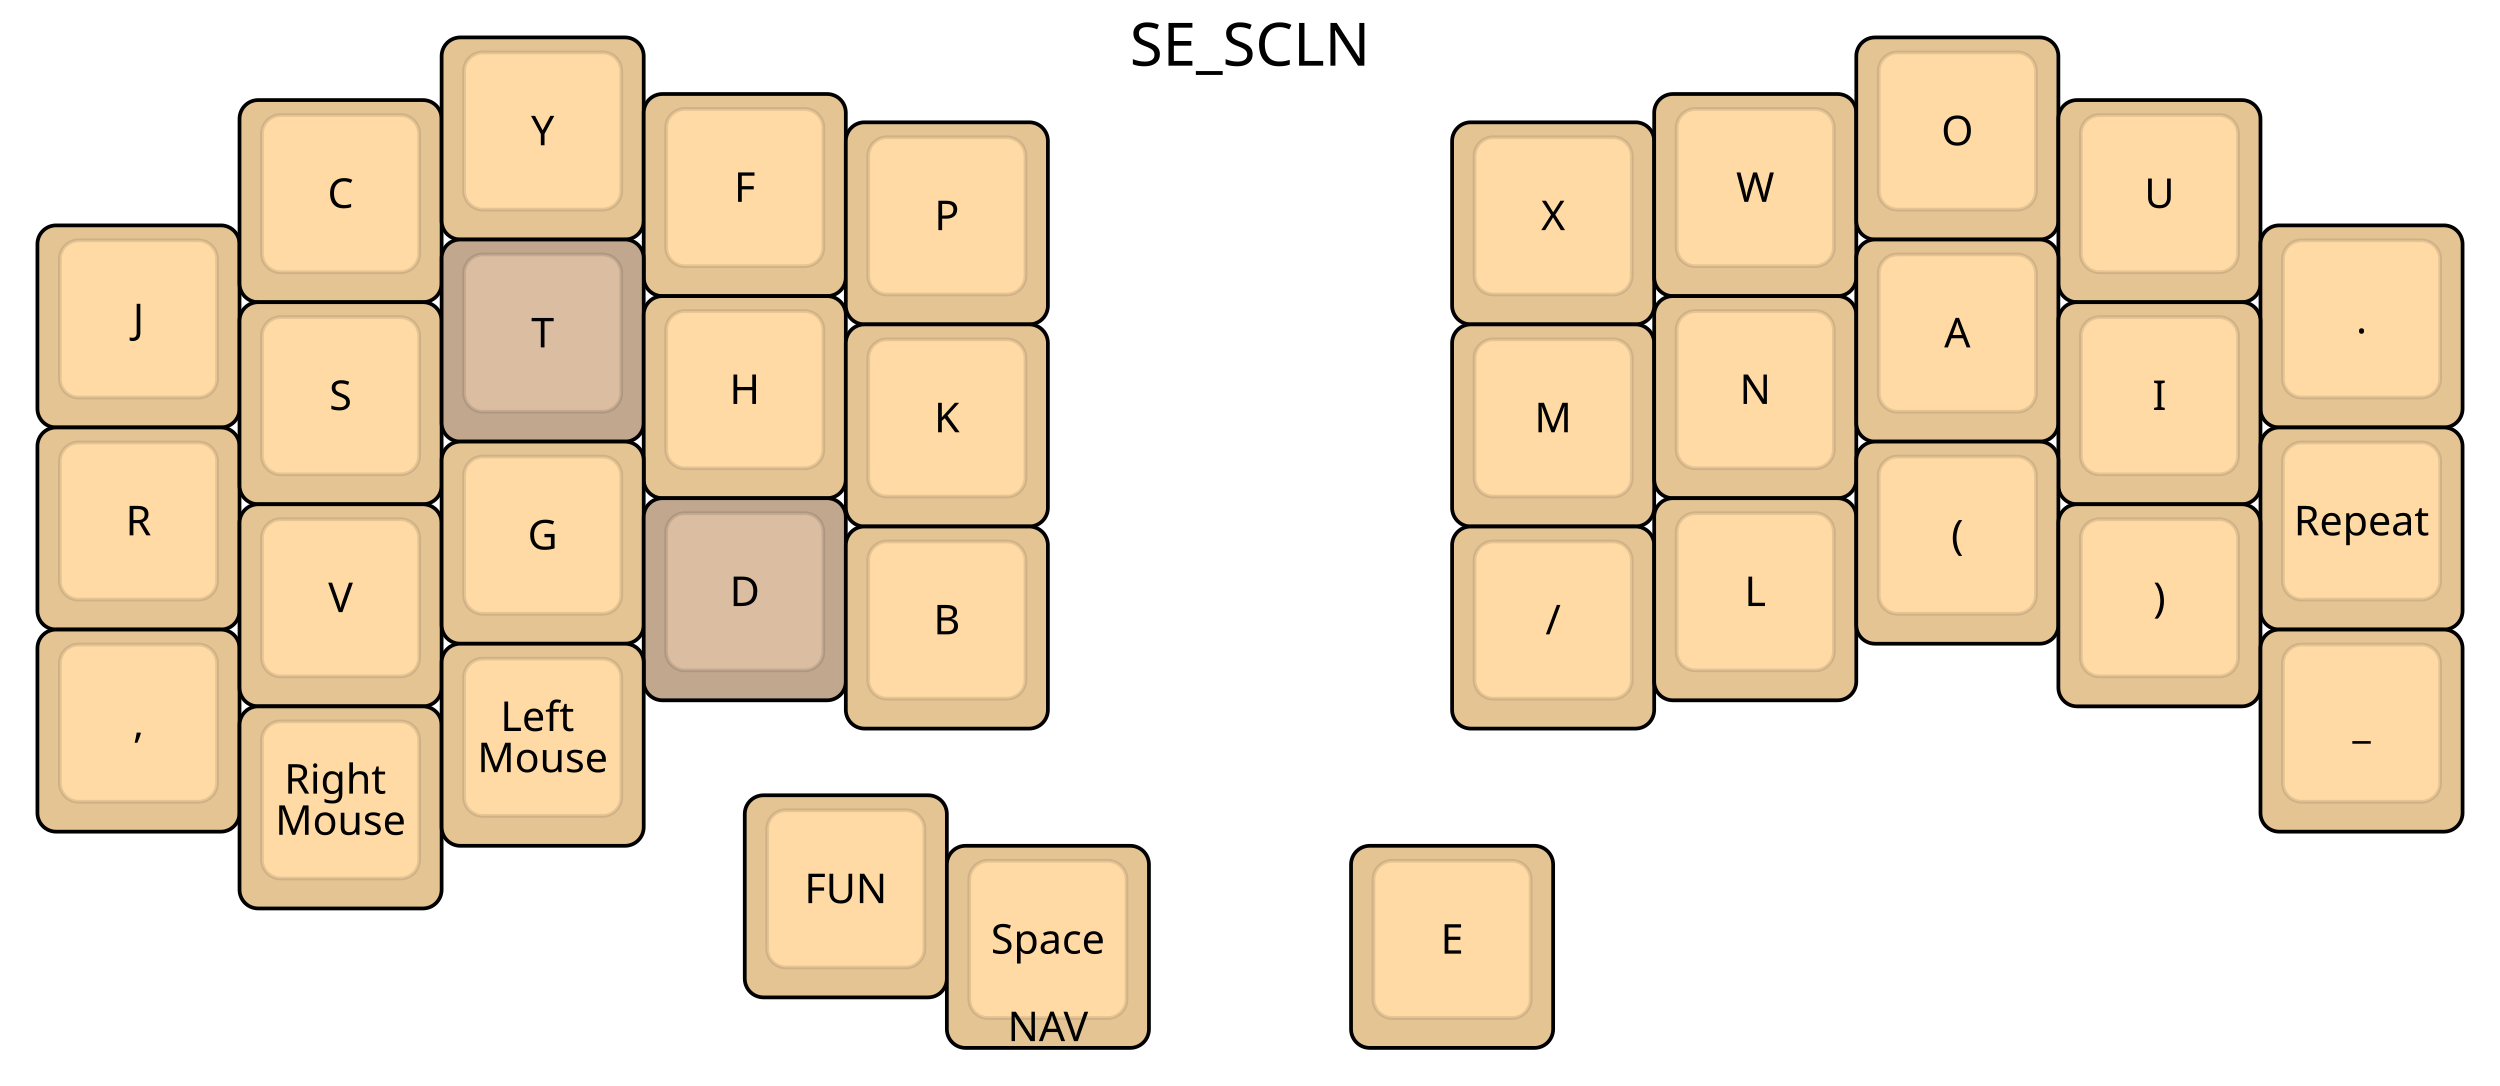
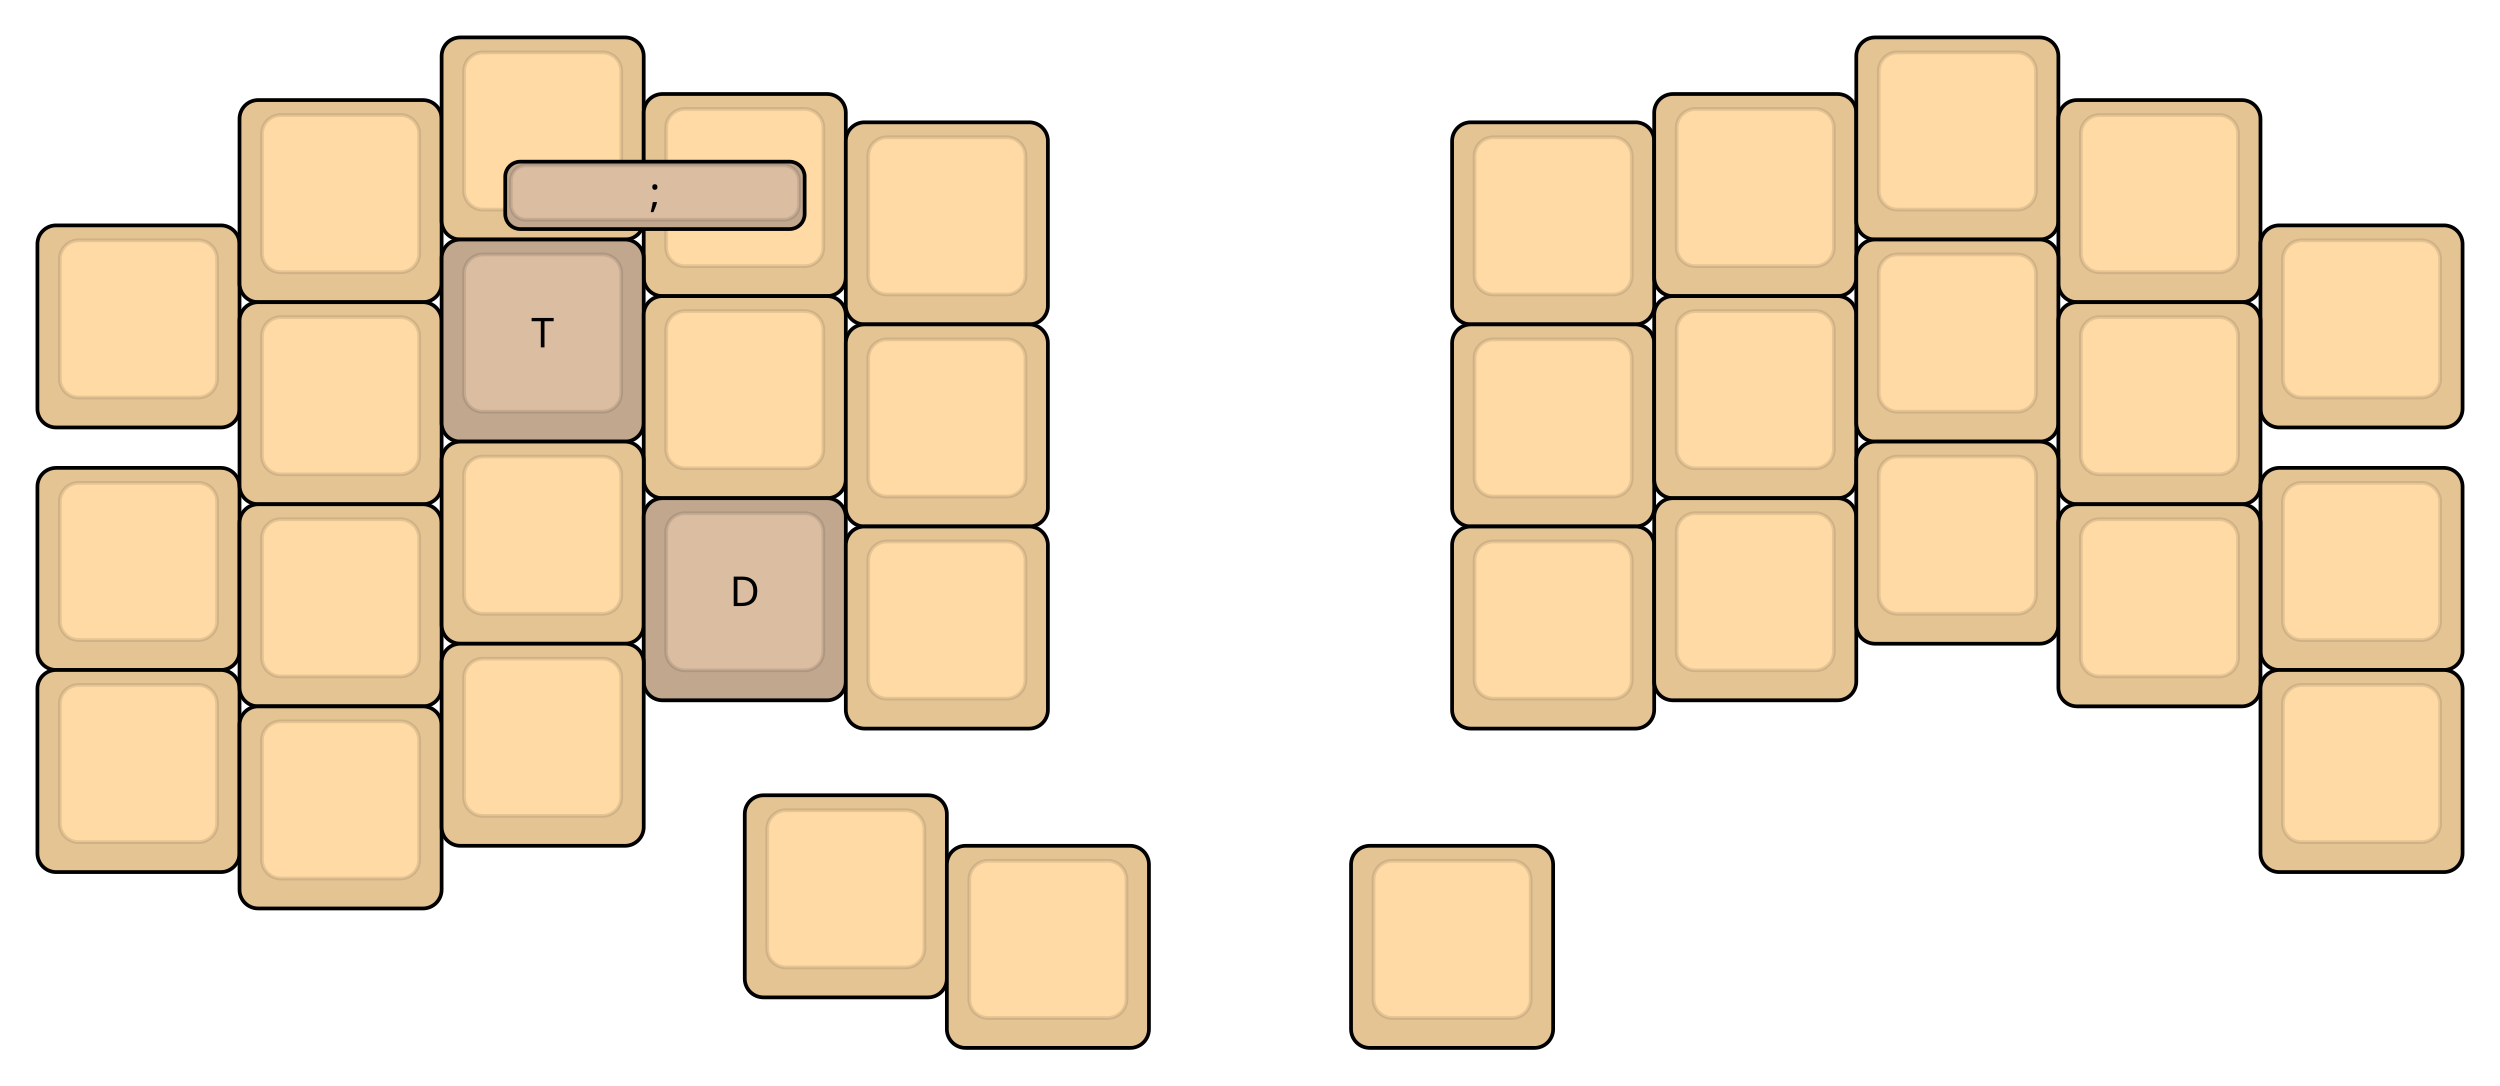
<svg xmlns="http://www.w3.org/2000/svg" width="668px" height="290x" viewBox="0 0 668 290">
  <style type="text/css">
    .keycap .border { stroke: black; stroke-width: 1; }
    .keycap .inner.border { stroke: rgba(0,0,0,.1); }
    .keycap { font-family: sans-serif; font-size: 11px}
    .combo-output { font-family: sans-serif; font-size: 16px}
    .combos .keycap { font-size: 8px}
  </style>
  <g class="keycap combo_background">
    <rect x="10" y="60.22" width="54" height="54" rx="5" fill="#e5c494" class="outer border" />
    <rect x="16" y="64.22" width="42" height="42" rx="5" fill="#ffdaa4" class="inner border" />
-     <text x="37" y="85.22" text-anchor="middle" dominant-baseline="middle" class="main">
-       <tspan x="37" dy="0">J</tspan>
-     </text>
  </g>
  <g class="keycap combo_background">
    <rect x="64" y="26.74" width="54" height="54" rx="5" fill="#e5c494" class="outer border" />
    <rect x="70" y="30.74" width="42" height="42" rx="5" fill="#ffdaa4" class="inner border" />
-     <text x="91" y="51.74" text-anchor="middle" dominant-baseline="middle" class="main">
-       <tspan x="91" dy="0">C</tspan>
-     </text>
  </g>
  <g class="keycap combo_background">
    <rect x="118" y="10" width="54" height="54" rx="5" fill="#e5c494" class="outer border" />
    <rect x="124" y="14" width="42" height="42" rx="5" fill="#ffdaa4" class="inner border" />
-     <text x="145" y="35" text-anchor="middle" dominant-baseline="middle" class="main">
-       <tspan x="145" dy="0">Y</tspan>
-     </text>
  </g>
  <g class="keycap combo_background">
    <rect x="172" y="25.12" width="54" height="54" rx="5" fill="#e5c494" class="outer border" />
    <rect x="178" y="29.12" width="42" height="42" rx="5" fill="#ffdaa4" class="inner border" />
-     <text x="199" y="50.12" text-anchor="middle" dominant-baseline="middle" class="main">
-       <tspan x="199" dy="0">F</tspan>
-     </text>
  </g>
  <g class="keycap combo_background">
    <rect x="226" y="32.68" width="54" height="54" rx="5" fill="#e5c494" class="outer border" />
    <rect x="232" y="36.68" width="42" height="42" rx="5" fill="#ffdaa4" class="inner border" />
-     <text x="253" y="57.68" text-anchor="middle" dominant-baseline="middle" class="main">
-       <tspan x="253" dy="0">P</tspan>
-     </text>
  </g>
  <g class="keycap combo_background">
    <rect x="388" y="32.68" width="54" height="54" rx="5" fill="#e5c494" class="outer border" />
    <rect x="394" y="36.68" width="42" height="42" rx="5" fill="#ffdaa4" class="inner border" />
-     <text x="415" y="57.68" text-anchor="middle" dominant-baseline="middle" class="main">
-       <tspan x="415" dy="0">X</tspan>
-     </text>
  </g>
  <g class="keycap combo_background">
    <rect x="442" y="25.12" width="54" height="54" rx="5" fill="#e5c494" class="outer border" />
    <rect x="448" y="29.12" width="42" height="42" rx="5" fill="#ffdaa4" class="inner border" />
-     <text x="469" y="50.12" text-anchor="middle" dominant-baseline="middle" class="main">
-       <tspan x="469" dy="0">W</tspan>
-     </text>
  </g>
  <g class="keycap combo_background">
    <rect x="496" y="10" width="54" height="54" rx="5" fill="#e5c494" class="outer border" />
    <rect x="502" y="14" width="42" height="42" rx="5" fill="#ffdaa4" class="inner border" />
-     <text x="523" y="35" text-anchor="middle" dominant-baseline="middle" class="main">
-       <tspan x="523" dy="0">O</tspan>
-     </text>
  </g>
  <g class="keycap combo_background">
    <rect x="550" y="26.74" width="54" height="54" rx="5" fill="#e5c494" class="outer border" />
    <rect x="556" y="30.74" width="42" height="42" rx="5" fill="#ffdaa4" class="inner border" />
-     <text x="577" y="51.74" text-anchor="middle" dominant-baseline="middle" class="main">
-       <tspan x="577" dy="0">U</tspan>
-     </text>
  </g>
  <g class="keycap combo_background">
    <rect x="604" y="60.22" width="54" height="54" rx="5" fill="#e5c494" class="outer border" />
    <rect x="610" y="64.22" width="42" height="42" rx="5" fill="#ffdaa4" class="inner border" />
-     <text x="631" y="85.22" text-anchor="middle" dominant-baseline="middle" class="main">
-       <tspan x="631" dy="0">.</tspan>
-     </text>
  </g>
  <g class="keycap combo_background">
-     <rect x="10" y="114.22" width="54" height="54" rx="5" fill="#e5c494" class="outer border" />
-     <rect x="16" y="118.22" width="42" height="42" rx="5" fill="#ffdaa4" class="inner border" />
-     <text x="37" y="139.22" text-anchor="middle" dominant-baseline="middle" class="main">
-       <tspan x="37" dy="0">R</tspan>
-     </text>
+     <rect x="10" y="125.02" width="54" height="54" rx="5" fill="#e5c494" class="outer border" />
+     <rect x="16" y="129.02" width="42" height="42" rx="5" fill="#ffdaa4" class="inner border" />
  </g>
  <g class="keycap combo_background">
    <rect x="64" y="80.74" width="54" height="54" rx="5" fill="#e5c494" class="outer border" />
    <rect x="70" y="84.74" width="42" height="42" rx="5" fill="#ffdaa4" class="inner border" />
-     <text x="91" y="105.74" text-anchor="middle" dominant-baseline="middle" class="main">
-       <tspan x="91" dy="0">S</tspan>
-     </text>
  </g>
  <g class="keycap default">
    <rect x="118" y="64" width="54" height="54" rx="5" fill="#c1a78e" class="outer border" />
    <rect x="124" y="68" width="42" height="42" rx="5" fill="#dbbda1" class="inner border" />
    <text x="145" y="89" text-anchor="middle" dominant-baseline="middle" class="main">
      <tspan x="145" dy="0">T</tspan>
    </text>
  </g>
  <g class="keycap combo_background">
    <rect x="172" y="79.12" width="54" height="54" rx="5" fill="#e5c494" class="outer border" />
    <rect x="178" y="83.12" width="42" height="42" rx="5" fill="#ffdaa4" class="inner border" />
-     <text x="199" y="104.12" text-anchor="middle" dominant-baseline="middle" class="main">
-       <tspan x="199" dy="0">H</tspan>
-     </text>
  </g>
  <g class="keycap combo_background">
    <rect x="226" y="86.68" width="54" height="54" rx="5" fill="#e5c494" class="outer border" />
    <rect x="232" y="90.68" width="42" height="42" rx="5" fill="#ffdaa4" class="inner border" />
-     <text x="253" y="111.68" text-anchor="middle" dominant-baseline="middle" class="main">
-       <tspan x="253" dy="0">K</tspan>
-     </text>
  </g>
  <g class="keycap combo_background">
    <rect x="388" y="86.68" width="54" height="54" rx="5" fill="#e5c494" class="outer border" />
    <rect x="394" y="90.68" width="42" height="42" rx="5" fill="#ffdaa4" class="inner border" />
-     <text x="415" y="111.68" text-anchor="middle" dominant-baseline="middle" class="main">
-       <tspan x="415" dy="0">M</tspan>
-     </text>
  </g>
  <g class="keycap combo_background">
    <rect x="442" y="79.12" width="54" height="54" rx="5" fill="#e5c494" class="outer border" />
    <rect x="448" y="83.12" width="42" height="42" rx="5" fill="#ffdaa4" class="inner border" />
-     <text x="469" y="104.12" text-anchor="middle" dominant-baseline="middle" class="main">
-       <tspan x="469" dy="0">N</tspan>
-     </text>
  </g>
  <g class="keycap combo_background">
    <rect x="496" y="64" width="54" height="54" rx="5" fill="#e5c494" class="outer border" />
    <rect x="502" y="68" width="42" height="42" rx="5" fill="#ffdaa4" class="inner border" />
-     <text x="523" y="89" text-anchor="middle" dominant-baseline="middle" class="main">
-       <tspan x="523" dy="0">A</tspan>
-     </text>
  </g>
  <g class="keycap combo_background">
    <rect x="550" y="80.74" width="54" height="54" rx="5" fill="#e5c494" class="outer border" />
    <rect x="556" y="84.74" width="42" height="42" rx="5" fill="#ffdaa4" class="inner border" />
-     <text x="577" y="105.74" text-anchor="middle" dominant-baseline="middle" class="main">
-       <tspan x="577" dy="0">I</tspan>
-     </text>
  </g>
  <g class="keycap combo_background">
-     <rect x="604" y="114.22" width="54" height="54" rx="5" fill="#e5c494" class="outer border" />
-     <rect x="610" y="118.22" width="42" height="42" rx="5" fill="#ffdaa4" class="inner border" />
-     <text x="631" y="139.22" text-anchor="middle" dominant-baseline="middle" class="main">
-       <tspan x="631" dy="0">Repeat</tspan>
-     </text>
+     <rect x="604" y="125.02" width="54" height="54" rx="5" fill="#e5c494" class="outer border" />
+     <rect x="610" y="129.02" width="42" height="42" rx="5" fill="#ffdaa4" class="inner border" />
  </g>
  <g class="keycap combo_background">
-     <rect x="10" y="168.22" width="54" height="54" rx="5" fill="#e5c494" class="outer border" />
-     <rect x="16" y="172.22" width="42" height="42" rx="5" fill="#ffdaa4" class="inner border" />
-     <text x="37" y="193.22" text-anchor="middle" dominant-baseline="middle" class="main">
-       <tspan x="37" dy="0">,</tspan>
-     </text>
+     <rect x="10" y="179.02" width="54" height="54" rx="5" fill="#e5c494" class="outer border" />
+     <rect x="16" y="183.02" width="42" height="42" rx="5" fill="#ffdaa4" class="inner border" />
  </g>
  <g class="keycap combo_background">
    <rect x="64" y="134.74" width="54" height="54" rx="5" fill="#e5c494" class="outer border" />
    <rect x="70" y="138.74" width="42" height="42" rx="5" fill="#ffdaa4" class="inner border" />
-     <text x="91" y="159.74" text-anchor="middle" dominant-baseline="middle" class="main">
-       <tspan x="91" dy="0">V</tspan>
-     </text>
  </g>
  <g class="keycap combo_background">
    <rect x="118" y="118" width="54" height="54" rx="5" fill="#e5c494" class="outer border" />
    <rect x="124" y="122" width="42" height="42" rx="5" fill="#ffdaa4" class="inner border" />
-     <text x="145" y="143" text-anchor="middle" dominant-baseline="middle" class="main">
-       <tspan x="145" dy="0">G</tspan>
-     </text>
  </g>
  <g class="keycap default">
    <rect x="172" y="133.12" width="54" height="54" rx="5" fill="#c1a78e" class="outer border" />
    <rect x="178" y="137.12" width="42" height="42" rx="5" fill="#dbbda1" class="inner border" />
    <text x="199" y="158.12" text-anchor="middle" dominant-baseline="middle" class="main">
      <tspan x="199" dy="0">D</tspan>
    </text>
  </g>
  <g class="keycap combo_background">
    <rect x="226" y="140.68" width="54" height="54" rx="5" fill="#e5c494" class="outer border" />
    <rect x="232" y="144.68" width="42" height="42" rx="5" fill="#ffdaa4" class="inner border" />
-     <text x="253" y="165.68" text-anchor="middle" dominant-baseline="middle" class="main">
-       <tspan x="253" dy="0">B</tspan>
-     </text>
  </g>
  <g class="keycap combo_background">
    <rect x="388" y="140.68" width="54" height="54" rx="5" fill="#e5c494" class="outer border" />
    <rect x="394" y="144.68" width="42" height="42" rx="5" fill="#ffdaa4" class="inner border" />
-     <text x="415" y="165.68" text-anchor="middle" dominant-baseline="middle" class="main">
-       <tspan x="415" dy="0">/</tspan>
-     </text>
  </g>
  <g class="keycap combo_background">
    <rect x="442" y="133.12" width="54" height="54" rx="5" fill="#e5c494" class="outer border" />
    <rect x="448" y="137.12" width="42" height="42" rx="5" fill="#ffdaa4" class="inner border" />
-     <text x="469" y="158.12" text-anchor="middle" dominant-baseline="middle" class="main">
-       <tspan x="469" dy="0">L</tspan>
-     </text>
  </g>
  <g class="keycap combo_background">
    <rect x="496" y="118" width="54" height="54" rx="5" fill="#e5c494" class="outer border" />
    <rect x="502" y="122" width="42" height="42" rx="5" fill="#ffdaa4" class="inner border" />
-     <text x="523" y="143" text-anchor="middle" dominant-baseline="middle" class="main">
-       <tspan x="523" dy="0">(</tspan>
-     </text>
  </g>
  <g class="keycap combo_background">
    <rect x="550" y="134.74" width="54" height="54" rx="5" fill="#e5c494" class="outer border" />
    <rect x="556" y="138.74" width="42" height="42" rx="5" fill="#ffdaa4" class="inner border" />
-     <text x="577" y="159.74" text-anchor="middle" dominant-baseline="middle" class="main">
-       <tspan x="577" dy="0">)</tspan>
-     </text>
  </g>
  <g class="keycap combo_background">
-     <rect x="604" y="168.22" width="54" height="54" rx="5" fill="#e5c494" class="outer border" />
-     <rect x="610" y="172.22" width="42" height="42" rx="5" fill="#ffdaa4" class="inner border" />
-     <text x="631" y="193.22" text-anchor="middle" dominant-baseline="middle" class="main">
-       <tspan x="631" dy="0">_</tspan>
-     </text>
+     <rect x="604" y="179.02" width="54" height="54" rx="5" fill="#e5c494" class="outer border" />
+     <rect x="610" y="183.02" width="42" height="42" rx="5" fill="#ffdaa4" class="inner border" />
  </g>
  <g class="keycap combo_background">
    <rect x="64" y="188.74" width="54" height="54" rx="5" fill="#e5c494" class="outer border" />
    <rect x="70" y="192.74" width="42" height="42" rx="5" fill="#ffdaa4" class="inner border" />
-     <text x="91" y="208.24" text-anchor="middle" dominant-baseline="middle" class="main">
-       <tspan x="91" dy="0">Right</tspan>
-       <tspan x="91" dy="11">Mouse</tspan>
-     </text>
  </g>
  <g class="keycap combo_background">
    <rect x="118" y="172" width="54" height="54" rx="5" fill="#e5c494" class="outer border" />
    <rect x="124" y="176" width="42" height="42" rx="5" fill="#ffdaa4" class="inner border" />
-     <text x="145" y="191.5" text-anchor="middle" dominant-baseline="middle" class="main">
-       <tspan x="145" dy="0">Left</tspan>
-       <tspan x="145" dy="11">Mouse</tspan>
-     </text>
  </g>
  <g class="keycap combo_background">
    <rect x="199" y="212.5" width="54" height="54" rx="5" fill="#e5c494" class="outer border" />
    <rect x="205" y="216.5" width="42" height="42" rx="5" fill="#ffdaa4" class="inner border" />
-     <text x="226" y="237.5" text-anchor="middle" dominant-baseline="middle" class="main">
-       <tspan x="226" dy="0">FUN</tspan>
-     </text>
  </g>
  <g class="keycap combo_background">
    <rect x="253" y="226" width="54" height="54" rx="5" fill="#e5c494" class="outer border" />
    <rect x="259" y="230" width="42" height="42" rx="5" fill="#ffdaa4" class="inner border" />
-     <text x="280" y="251" text-anchor="middle" dominant-baseline="middle" class="main">
-       <tspan x="280" dy="0">Space</tspan>
-     </text>
-     <text x="280" y="278.2" text-anchor="middle" class="sub">NAV</text>
  </g>
  <g class="keycap combo_background">
    <rect x="361" y="226" width="54" height="54" rx="5" fill="#e5c494" class="outer border" />
    <rect x="367" y="230" width="42" height="42" rx="5" fill="#ffdaa4" class="inner border" />
-     <text x="388" y="251" text-anchor="middle" dominant-baseline="middle" class="main">
-       <tspan x="388" dy="0">E</tspan>
+   </g>
+   <g class="keycap default">
+     <rect x="135" y="43.2" width="80" height="18" rx="4" fill="#c1a78e" class="outer border" />
+     <rect x="136.5" y="44.2" width="77" height="14.5" rx="4" fill="#dbbda1" class="inner border" />
+     <text x="175" y="51.45" text-anchor="middle" dominant-baseline="middle" class="main">
+       <tspan x="175" dy="0">;</tspan>
    </text>
  </g>
-   <text x="334" y="12" text-anchor="middle" dominant-baseline="middle" class="combo-output">SE_SCLN</text>
</svg>
